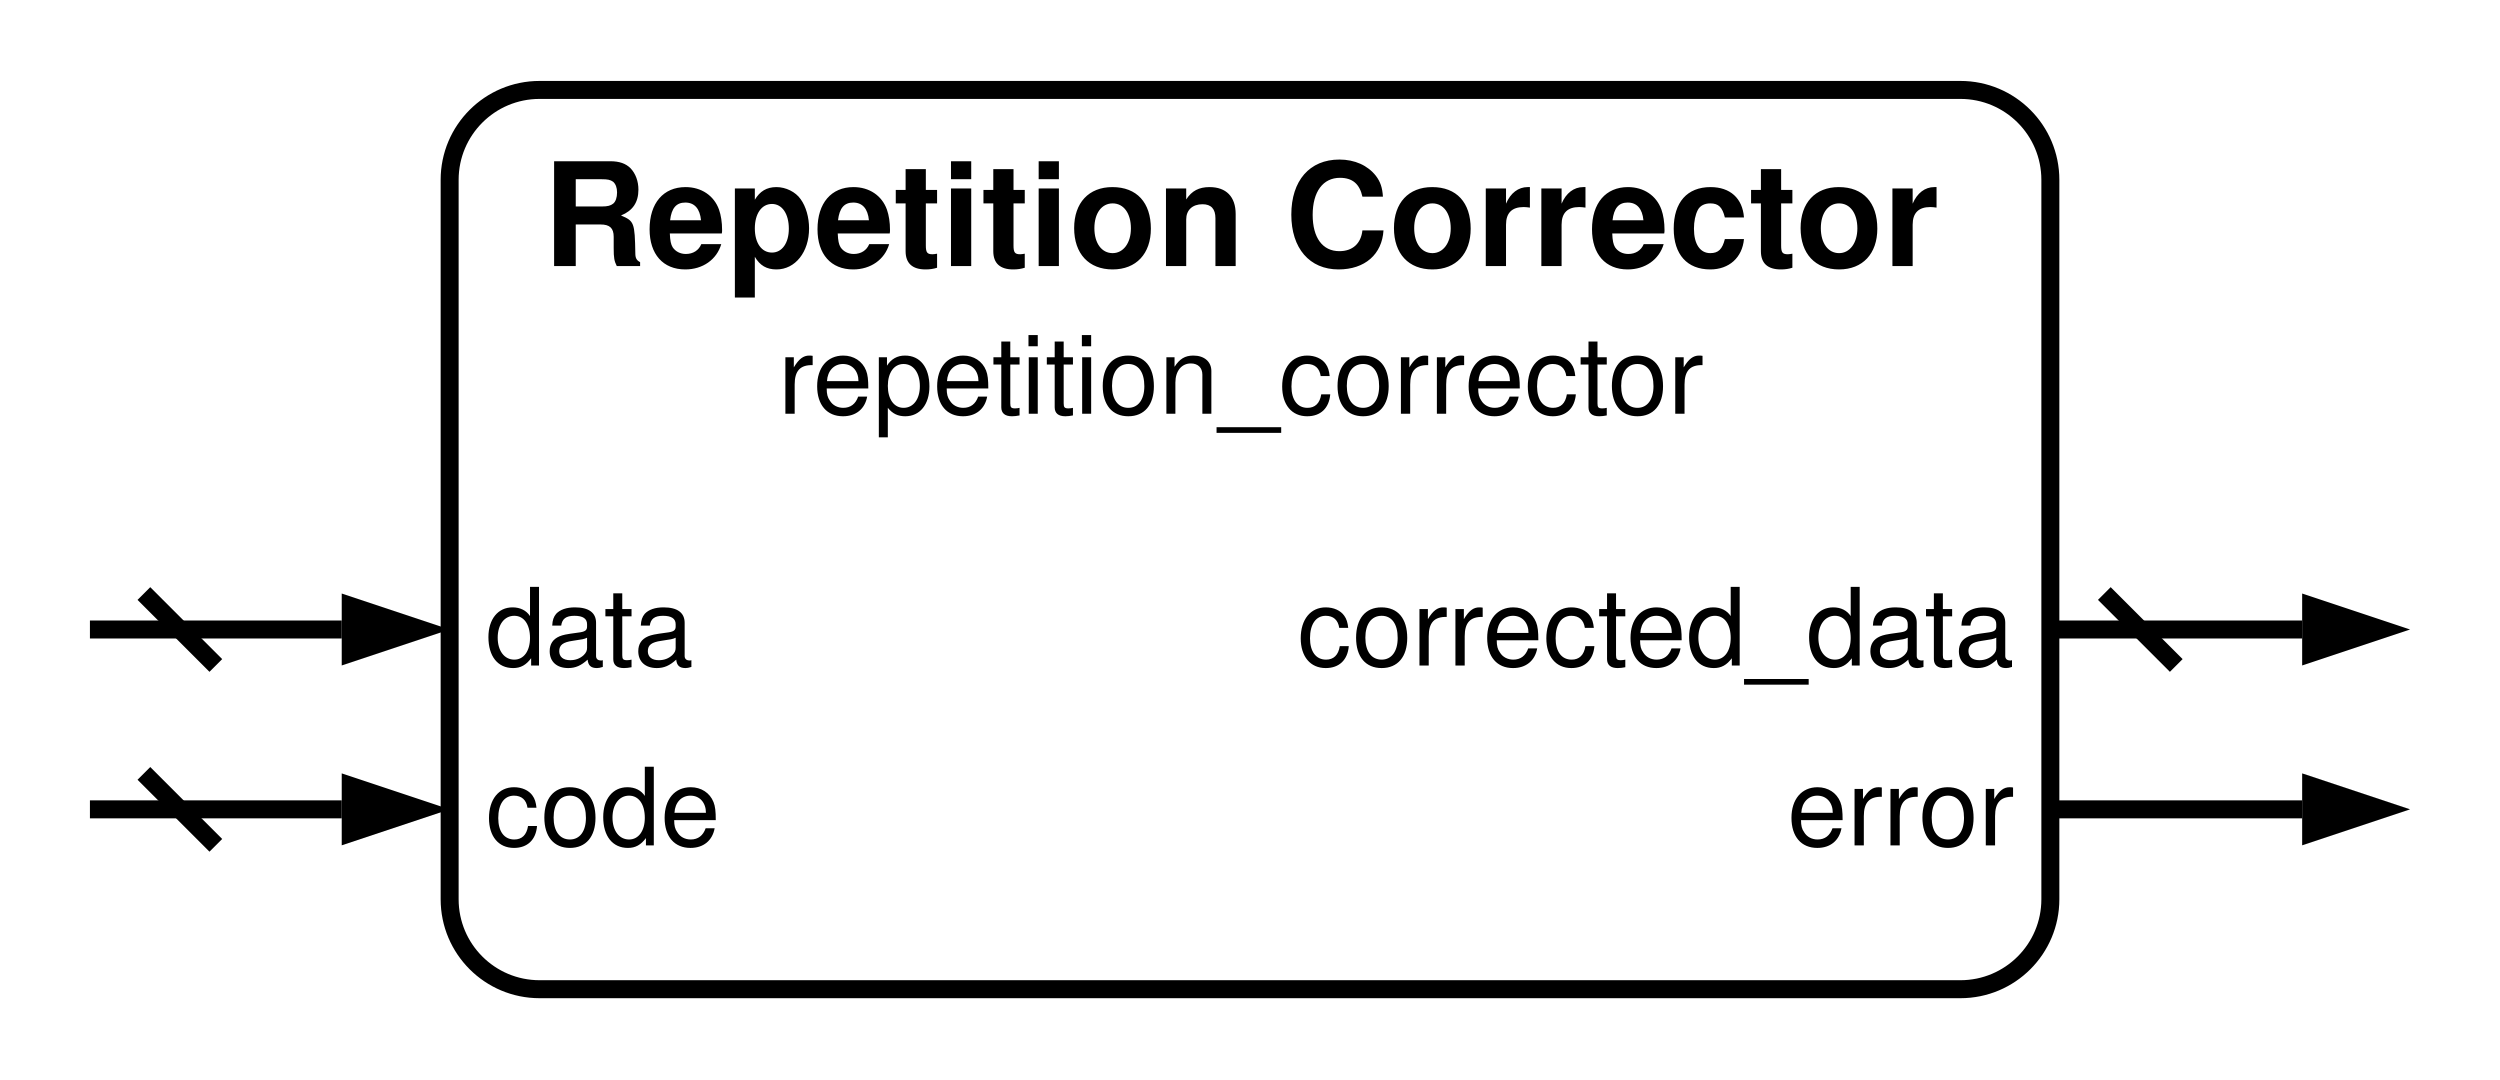
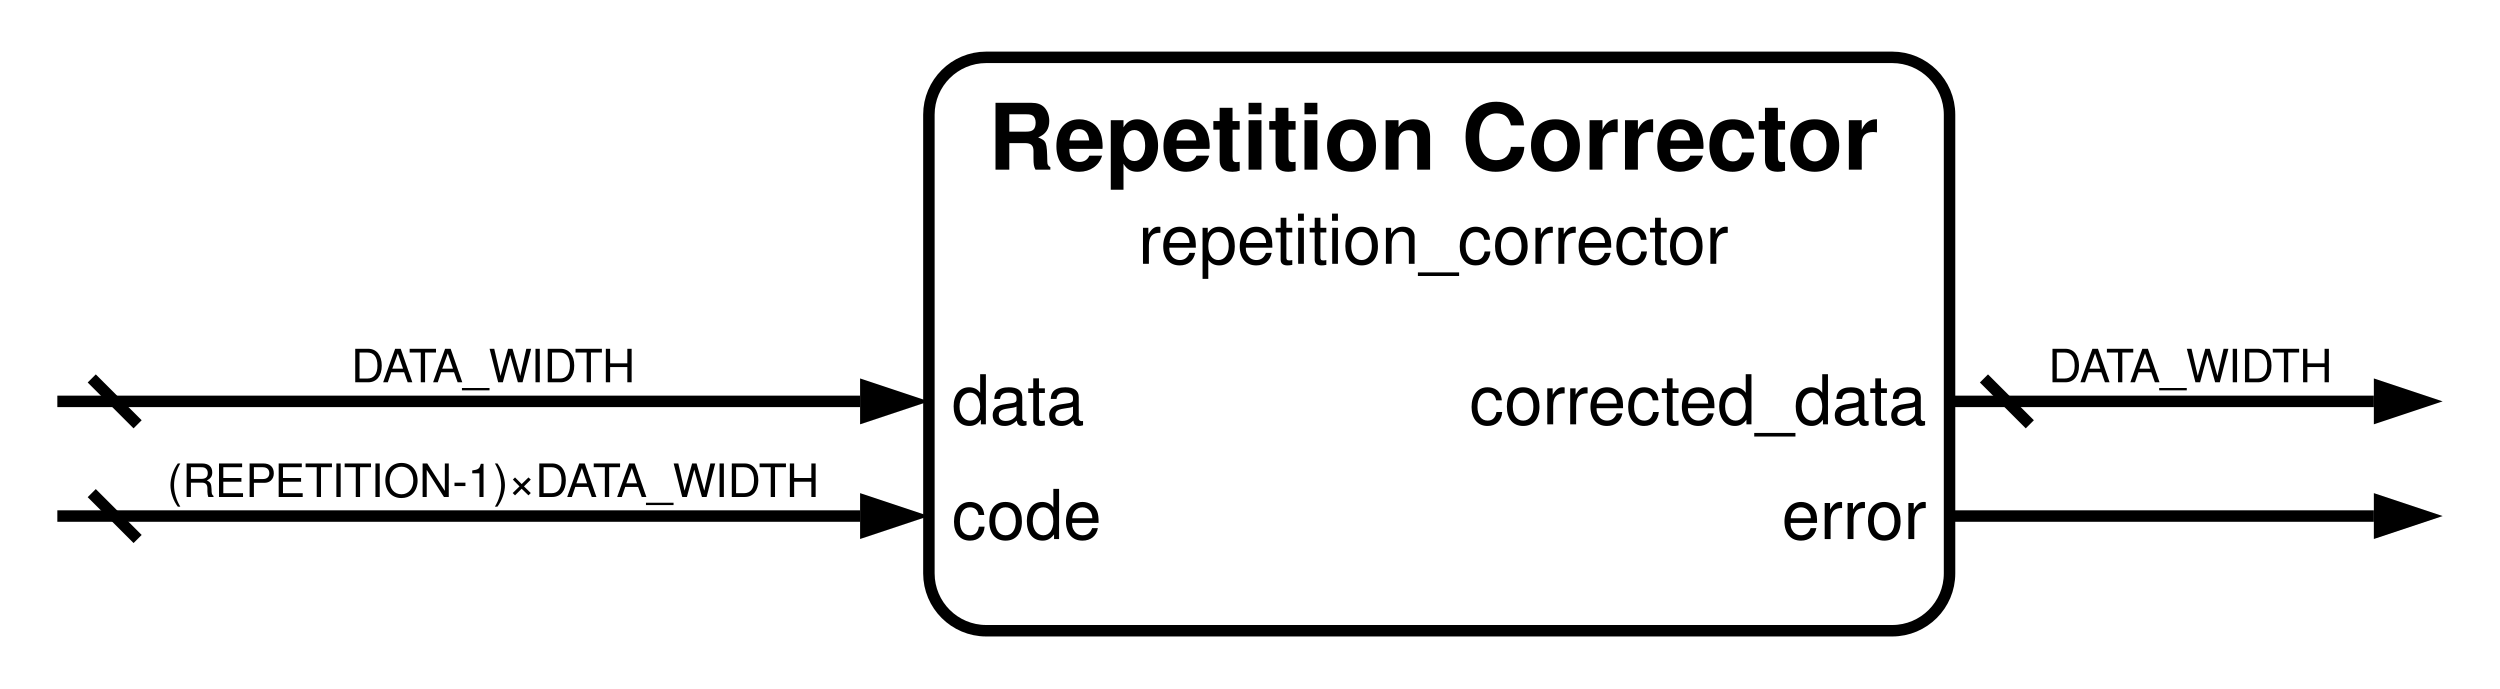
- <svg xmlns="http://www.w3.org/2000/svg" width="278" height="120" viewBox="0 0 139 60">
-   <rect x="25" y="5" width="89" height="50" fill="none" stroke="black" stroke-width="1" rx="5" />
-   <text x="69" y="12" text-anchor="middle" dominant-baseline="middle" font-family="Helvetica" font-size="8" font-weight="bold" fill="black">Repetition Corrector</text>
-   <text x="69" y="21" text-anchor="middle" dominant-baseline="middle" font-family="Helvetica" font-size="6" font-weight="regular" fill="black">repetition_corrector</text>
-   <text x="27" y="35" text-anchor="start" dominant-baseline="middle" font-family="Helvetica" font-size="6" font-weight="regular" fill="black">data</text>
-   <line x1="19" y1="35" x2="5" y2="35" stroke="black" stroke-width="1" />
-   <path d="M 25 35 l -6 +2.0 v -4 z" fill="black" />
+ <svg xmlns="http://www.w3.org/2000/svg" width="436" height="120" viewBox="0 0 218 60">
+   <rect x="81" y="5" width="89" height="50" fill="none" stroke="black" stroke-width="1" rx="5" />
+   <text x="125" y="12" text-anchor="middle" dominant-baseline="middle" font-family="Helvetica" font-size="8" font-weight="bold" fill="black">Repetition Corrector</text>
+   <text x="125" y="21" text-anchor="middle" dominant-baseline="middle" font-family="Helvetica" font-size="6" font-weight="regular" fill="black">repetition_corrector</text>
+   <text x="83" y="35" text-anchor="start" dominant-baseline="middle" font-family="Helvetica" font-size="6" font-weight="regular" fill="black">data</text>
+   <line x1="75" y1="35" x2="5" y2="35" stroke="black" stroke-width="1" />
+   <path d="M 81 35 l -6 +2.0 v -4 z" fill="black" />
  <line x1="8" y1="33" x2="12" y2="37" stroke="black" stroke-width="1" />
-   <text x="112" y="35" text-anchor="end" dominant-baseline="middle" font-family="Helvetica" font-size="6" font-weight="regular" fill="black">corrected_data</text>
-   <line x1="114" y1="35" x2="128" y2="35" stroke="black" stroke-width="1" />
-   <path d="M 134 35 l -6 +2.0 v -4 z" fill="black" />
-   <line x1="117" y1="33" x2="121" y2="37" stroke="black" stroke-width="1" />
-   <text x="27" y="45" text-anchor="start" dominant-baseline="middle" font-family="Helvetica" font-size="6" font-weight="regular" fill="black">code</text>
-   <line x1="19" y1="45" x2="5" y2="45" stroke="black" stroke-width="1" />
-   <path d="M 25 45 l -6 +2.0 v -4 z" fill="black" />
+   <text x="43" y="32" text-anchor="middle" dominant-baseline="middle" font-family="Helvetica" font-size="4" font-weight="regular" fill="black">DATA_WIDTH</text>
+   <text x="168" y="35" text-anchor="end" dominant-baseline="middle" font-family="Helvetica" font-size="6" font-weight="regular" fill="black">corrected_data</text>
+   <line x1="170" y1="35" x2="207" y2="35" stroke="black" stroke-width="1" />
+   <path d="M 213 35 l -6 +2.0 v -4 z" fill="black" />
+   <line x1="173" y1="33" x2="177" y2="37" stroke="black" stroke-width="1" />
+   <text x="191" y="32" text-anchor="middle" dominant-baseline="middle" font-family="Helvetica" font-size="4" font-weight="regular" fill="black">DATA_WIDTH</text>
+   <text x="83" y="45" text-anchor="start" dominant-baseline="middle" font-family="Helvetica" font-size="6" font-weight="regular" fill="black">code</text>
+   <line x1="75" y1="45" x2="5" y2="45" stroke="black" stroke-width="1" />
+   <path d="M 81 45 l -6 +2.0 v -4 z" fill="black" />
  <line x1="8" y1="43" x2="12" y2="47" stroke="black" stroke-width="1" />
-   <text x="112" y="45" text-anchor="end" dominant-baseline="middle" font-family="Helvetica" font-size="6" font-weight="regular" fill="black">error</text>
-   <line x1="114" y1="45" x2="128" y2="45" stroke="black" stroke-width="1" />
-   <path d="M 134 45 l -6 +2.0 v -4 z" fill="black" />
+   <text x="43" y="42" text-anchor="middle" dominant-baseline="middle" font-family="Helvetica" font-size="4" font-weight="regular" fill="black">(REPETITION-1)×DATA_WIDTH</text>
+   <text x="168" y="45" text-anchor="end" dominant-baseline="middle" font-family="Helvetica" font-size="6" font-weight="regular" fill="black">error</text>
+   <line x1="170" y1="45" x2="207" y2="45" stroke="black" stroke-width="1" />
+   <path d="M 213 45 l -6 +2.0 v -4 z" fill="black" />
  <style>
      @media (prefers-color-scheme: dark) {
        :root {
          filter: invert(100%) hue-rotate(180deg);
        }
      }
    </style>
</svg>
